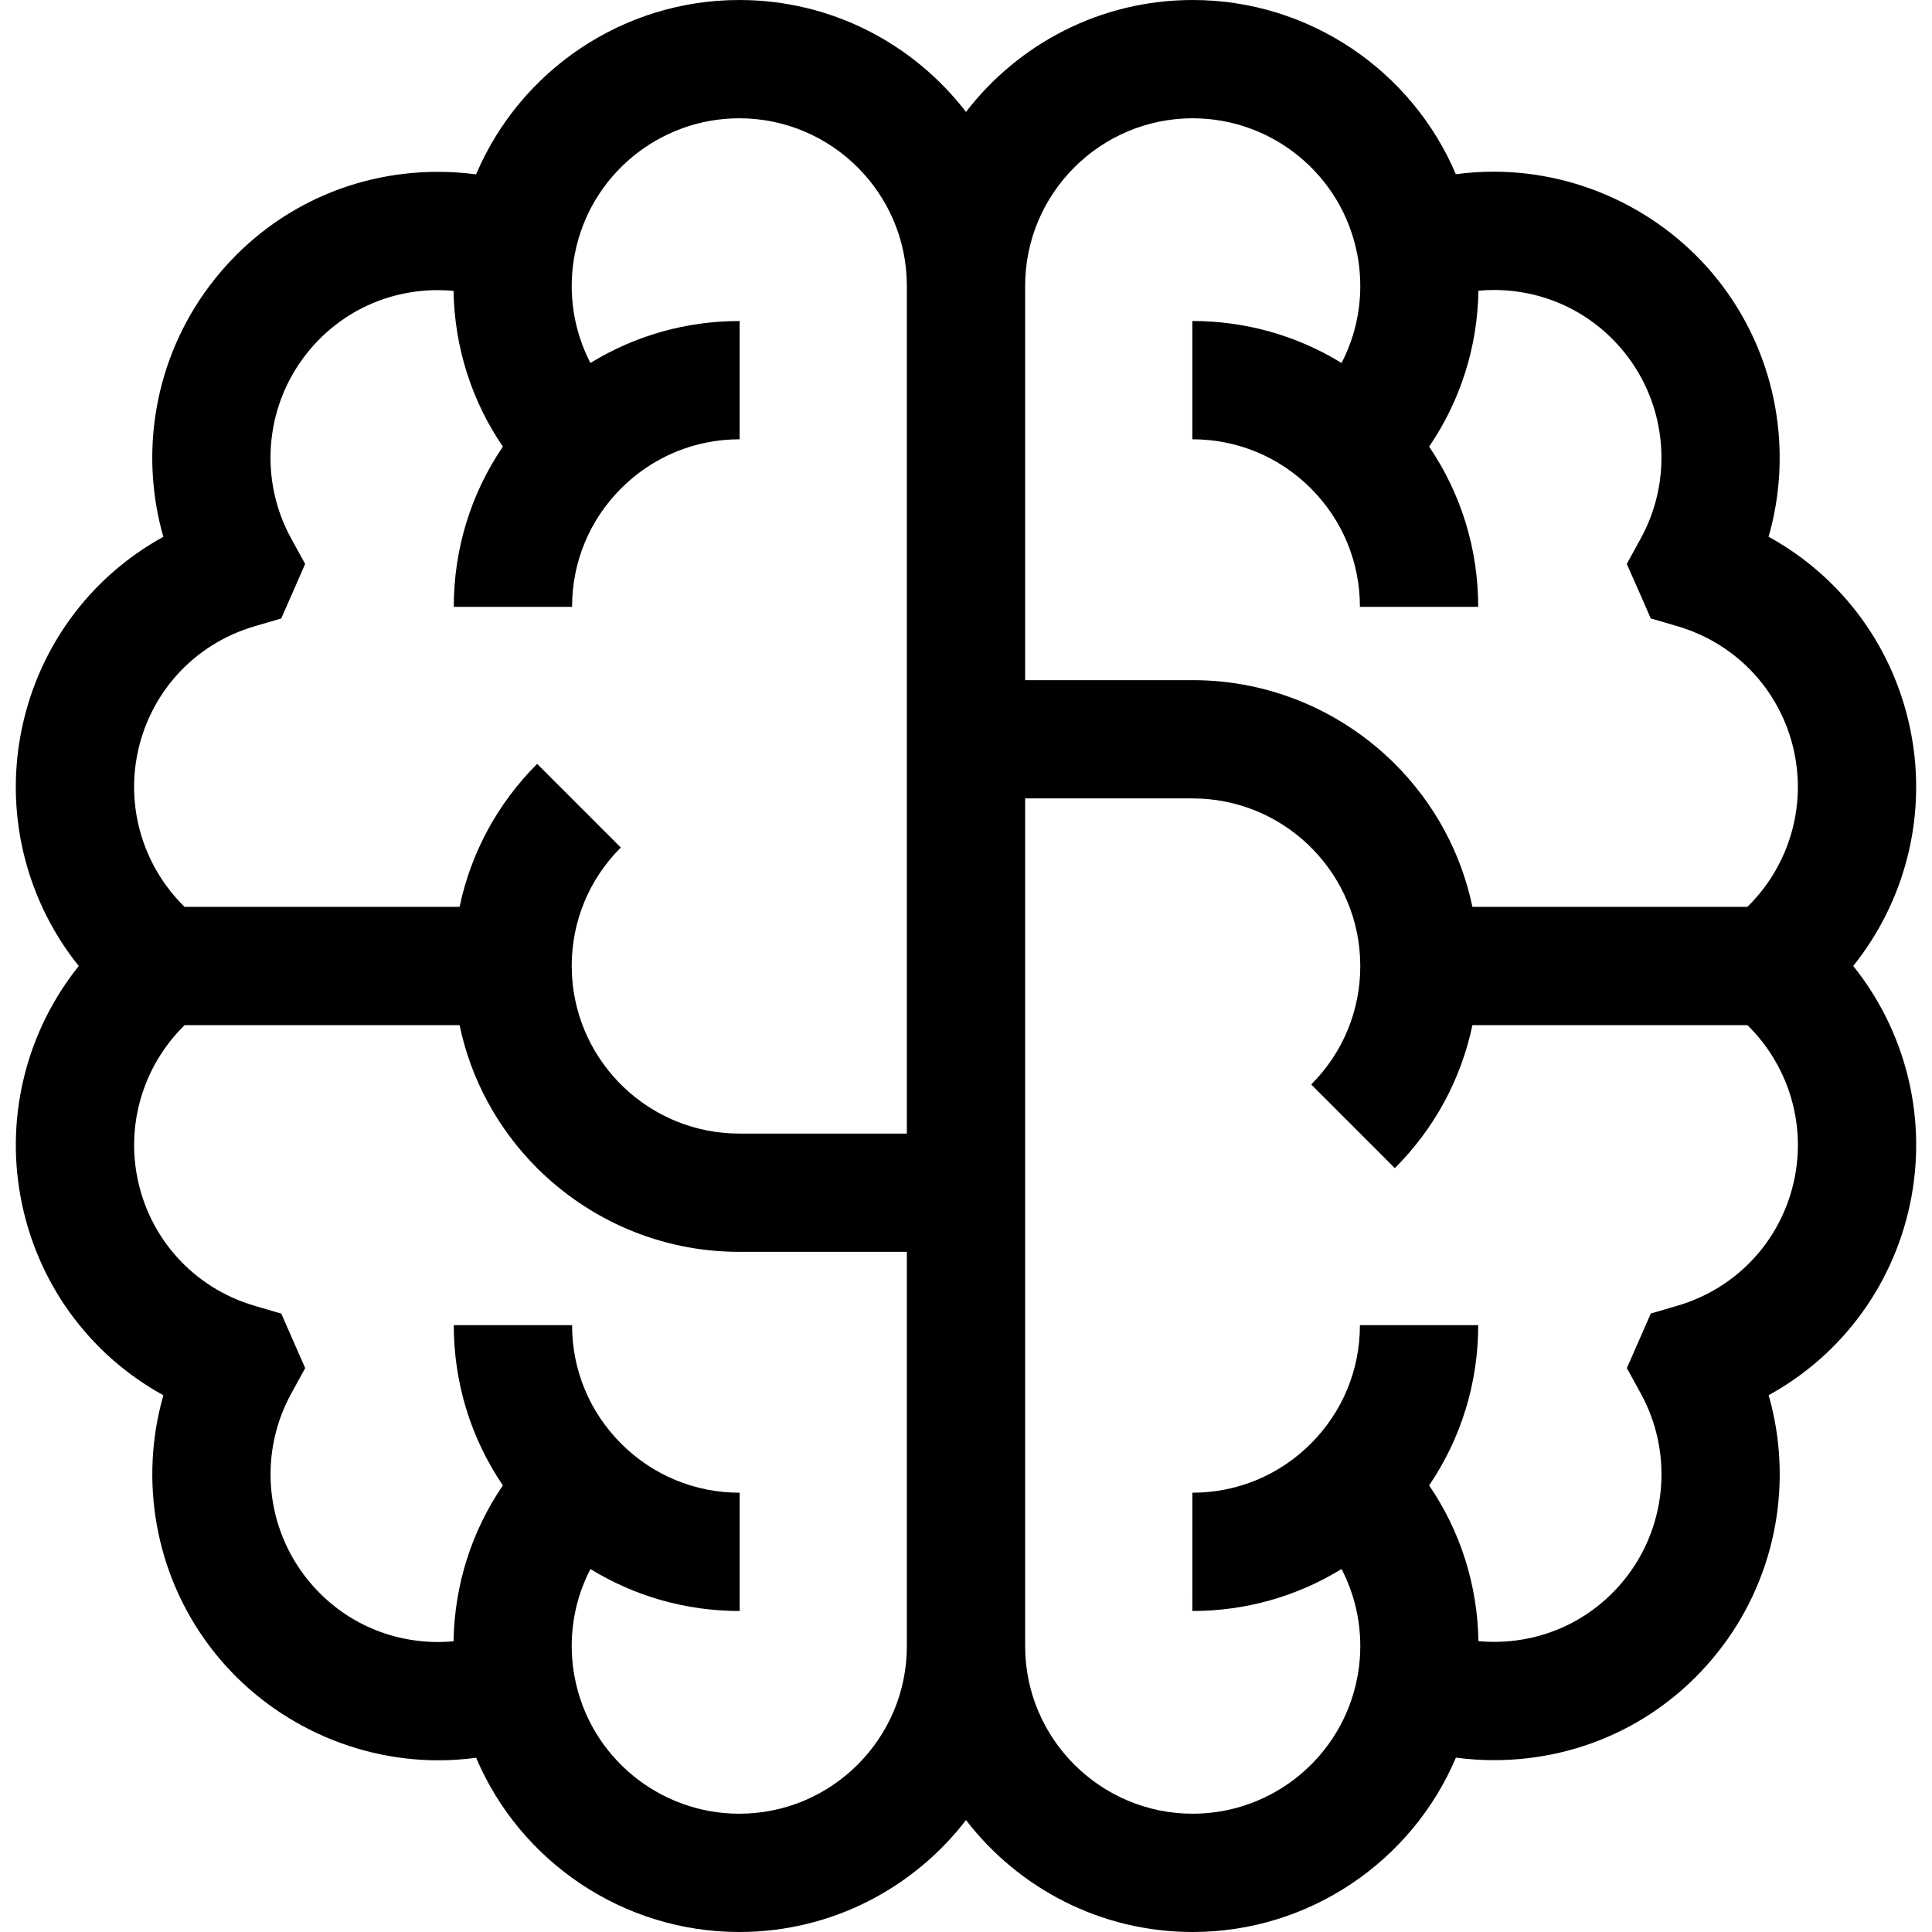
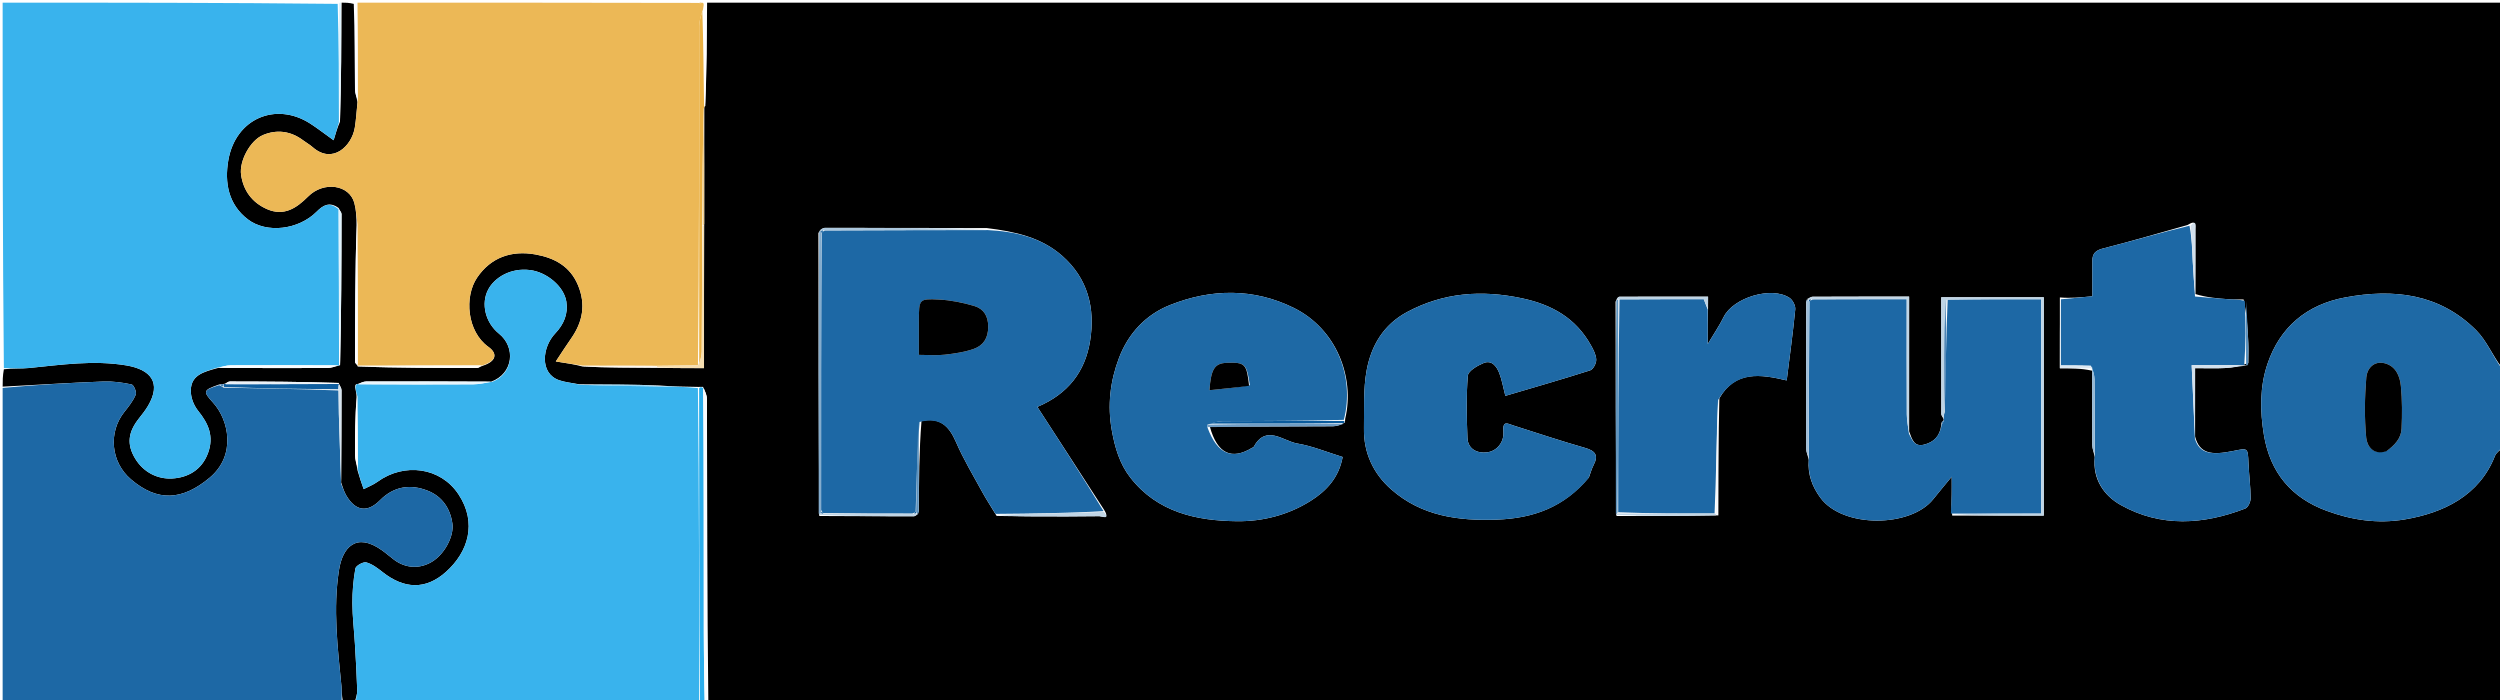
- <svg xmlns="http://www.w3.org/2000/svg" version="1.1" id="Layer_1" x="0px" y="0px" viewBox="0 0 490 490" style="enable-background:new 0 0 490 490;" xml:space="preserve">
-   <g id="XMLID_511_">
-     <g>
-       <path d="M470.025,244.991c12.987-16.198,18.582-37.435,14.796-58.317c-3.962-21.851-17.372-40.168-36.264-50.546    c6.181-21.546,2.122-45.188-11.654-63.562c-13.628-18.171-35.332-29.02-58.059-29.02c-3.224,0-6.431,0.215-9.607,0.642    C358.08,17.889,332.001,0,302.501,0c-23.396,0-44.237,11.137-57.502,28.389C231.734,11.137,210.893,0,187.497,0    c-29.513,0-55.602,17.905-66.751,44.224c-3.184-0.426-6.401-0.64-9.641-0.64c-23.068,0-44.221,10.571-58.034,29.006    c-13.766,18.374-17.82,42.014-11.641,63.557c-18.893,10.377-32.301,28.698-36.263,50.562c-3.777,20.877,1.822,42.106,14.806,58.3    C6.986,261.207,1.39,282.443,5.177,303.327c3.962,21.851,17.372,40.167,36.263,50.544c-6.181,21.547-2.122,45.189,11.654,63.563    c13.629,18.171,35.333,29.02,58.059,29.02c3.223,0,6.43-0.215,9.606-0.642c11.158,26.3,37.236,44.188,66.738,44.188    c23.395,0,44.236-11.137,57.502-28.389C258.264,478.863,279.105,490,302.501,490c29.514,0,55.603-17.905,66.751-44.224    c3.184,0.426,6.401,0.64,9.641,0.64c23.068,0,44.223-10.572,58.035-29.006c13.765-18.374,17.819-42.014,11.64-63.556    c18.894-10.378,32.301-28.699,36.265-50.563C488.608,282.414,483.009,261.185,470.025,244.991z M229.999,417.5    c0,23.435-19.067,42.5-42.502,42.5c-20.303,0-37.839-14.45-41.697-34.359l-0.204-1.052c-0.39-2.328-0.597-4.707-0.597-7.089    c0-6.921,1.652-13.585,4.753-19.555c11.278,6.928,24.273,10.643,37.843,10.642l-0.002-30c-11.353,0.001-22.026-4.42-30.054-12.448    c-8.026-8.026-12.447-18.697-12.448-30.049l-30,0.004c0.001,14.705,4.361,28.736,12.45,40.635    c-7.921,11.596-12.275,25.229-12.512,39.542c-1.286,0.119-2.578,0.183-3.875,0.183c-13.533,0-25.947-6.203-34.058-17.018    c-9.982-13.313-11.259-31.352-3.253-45.955l3.562-6.497l-6.065-13.821l-6.733-1.972c-15.561-4.557-27.021-17.284-29.91-33.216    c-2.529-13.949,2.101-28.156,12.13-37.975h69.731c2.855,13.641,9.588,26.178,19.671,36.263    c13.153,13.105,31.28,21.237,51.27,21.237h42.5V417.5z M229.999,287.5h-42.5c-22.631,0-41.183-17.782-42.429-40.108    c-0.004-0.074-0.012-0.147-0.016-0.222c-0.036-0.719-0.055-1.442-0.055-2.169c0-11.353,4.422-22.025,12.449-30.051l-21.212-21.215    C126.15,203.82,119.416,216.358,116.559,230h-69.75c-10.017-9.816-14.643-24.012-12.123-37.946    c2.889-15.94,14.35-28.672,29.91-33.227l6.735-1.971l6.063-13.821l-3.562-6.496c-8.005-14.603-6.731-32.644,3.246-45.96    c8.093-10.801,20.495-16.995,34.025-16.995c1.316,0,2.625,0.065,3.925,0.185c0.244,14.299,4.597,27.917,12.511,39.503    c-8.089,11.899-12.449,25.929-12.45,40.635l30,0.004c0.001-11.352,4.422-22.022,12.448-30.049    c8.028-8.027,18.7-12.448,30.051-12.448c0.003,0,0.005-30,0.005-30c-13.573,0-26.565,3.715-37.843,10.642    c-3.1-5.971-4.751-12.635-4.751-19.556c0-2.373,0.206-4.744,0.593-7.063l0.209-1.077C149.658,44.45,167.195,30,187.497,30    c23.435,0,42.502,19.065,42.502,42.5V287.5z M259.999,72.502c0-23.437,19.066-42.502,42.502-42.502    c20.303,0,37.839,14.45,41.698,34.36l0.201,1.039c0.391,2.332,0.599,4.715,0.599,7.101c0,6.921-1.651,13.585-4.753,19.555    c-11.278-6.927-24.273-10.643-37.843-10.642l0.002,30c11.353-0.001,22.025,4.42,30.054,12.449    c8.026,8.024,12.446,18.696,12.448,30.048l30-0.004c-0.002-14.706-4.362-28.737-12.45-40.635    c7.921-11.596,12.275-25.229,12.512-39.541c1.286-0.119,2.578-0.183,3.876-0.183c13.533,0,25.946,6.203,34.058,17.018    c9.981,13.313,11.259,31.352,3.253,45.955l-3.57,6.513l3.015,6.787l3.06,7.019l6.733,1.972    c15.561,4.557,27.021,17.284,29.909,33.217c2.53,13.948-2.1,28.156-12.131,37.974h-69.731    c-2.855-13.641-9.588-26.178-19.672-36.264c-13.154-13.104-31.28-21.236-51.27-21.236h-42.5V72.502z M455.311,297.945    c-2.89,15.941-14.35,28.673-29.909,33.228l-6.719,1.967l-6.072,13.841l3.553,6.48c8.006,14.603,6.731,32.644-3.245,45.96    c-8.094,10.802-20.495,16.996-34.026,16.995c-1.316,0-2.624-0.065-3.924-0.185c-0.244-14.298-4.598-27.917-12.511-39.502    c8.089-11.899,12.448-25.929,12.451-40.635l-30-0.004c-0.002,11.352-4.422,22.023-12.449,30.049    c-8.026,8.027-18.698,12.448-30.05,12.448c-0.003,0-0.005,30-0.005,30c13.573,0,26.566-3.715,37.843-10.642    c3.101,5.97,4.753,12.634,4.753,19.555c0,2.385-0.208,4.768-0.599,7.101l-0.202,1.041C340.34,445.55,322.803,460,302.501,460    c-23.436,0-42.502-19.065-42.502-42.5v-215h42.5c22.631,0,41.183,17.782,42.429,40.108c0.004,0.074,0.012,0.147,0.016,0.222    c0.036,0.719,0.055,1.442,0.055,2.169c0,11.353-4.421,22.025-12.449,30.051l21.211,21.215    c10.086-10.085,16.822-22.623,19.678-36.265h69.75C453.205,269.816,457.832,284.012,455.311,297.945z" />
-     </g>
-   </g>
-   <g>
- </g>
-   <g>
- </g>
-   <g>
- </g>
-   <g>
- </g>
-   <g>
- </g>
-   <g>
- </g>
-   <g>
- </g>
-   <g>
- </g>
-   <g>
- </g>
-   <g>
- </g>
-   <g>
- </g>
-   <g>
- </g>
-   <g>
- </g>
-   <g>
- </g>
-   <g>
- </g>
+ <svg xmlns="http://www.w3.org/2000/svg" version="1.1" id="Layer_1" x="0px" y="0px" width="100%" viewBox="0 0 944 264" enable-background="new 0 0 944 264" xml:space="preserve">
+   <path fill="#000000" opacity="1" stroke="none" d=" M134,265   C132.611,265 131.222,265 129.431,264.554   C129.004,262.445 129.1,260.77 128.937,259.12   C127.494,244.5 125.702,229.88 128.018,215.196   C129.343,206.799 134.401,200.83 144.17,207.75   C145.765,208.88 147.231,210.19 148.799,211.361   C153.188,214.639 158.457,214.909 163.087,212.131   C167.955,209.21 171.501,202.367 170.824,197.671   C169.979,191.809 166.842,187.423 161.561,185.315   C155.053,182.718 148.785,183.546 143.501,188.877   C138.722,193.699 134.247,193.014 130.766,187.114   C129.94,185.714 129.436,184.125 128.813,182.185   C128.896,170.293 128.971,158.838 128.963,147.384   C128.962,146.546 128.355,145.708 128.025,144.93   C128.021,144.988 128.139,144.996 127.923,144.606   C114.071,144.146 100.435,144.061 86.799,144.049   C86.129,144.049 85.457,144.69 84.699,144.957   C84.611,144.882 84.441,145.038 84.074,145.017   C83.467,145.045 83.227,145.093 82.633,145.227   C76.634,147.309 76.585,147.803 80.456,152.044   C86.37,158.522 89.323,171.884 79.153,180.385   C68.862,188.989 59.501,189.595 49.431,180.975   C41.836,174.473 40.802,163.216 46.999,155.489   C48.616,153.472 50.28,151.365 51.258,149.023   C51.661,148.06 50.527,145.351 49.718,145.177   C46.227,144.429 42.583,143.924 39.023,144.061   C26.342,144.546 13.673,145.329 1,146   C1,143.958 1,141.917 1.463,139.439   C4.919,139.005 7.937,139.26 10.901,138.965   C23.134,137.748 35.315,135.909 47.661,137.972   C56.958,139.526 61.009,144.513 55.943,153.166   C54.963,154.84 53.745,156.388 52.533,157.912   C48.357,163.159 47.767,167.742 51.043,173.164   C54.182,178.36 59.532,180.997 65.045,180.68   C70.875,180.344 76.176,177.519 78.548,171.08   C80.874,164.767 78.697,159.93 74.817,155.125   C73.391,153.358 72.328,150.882 72.111,148.632   C71.429,141.579 77,140.379 82.492,138.907   C96.513,138.987 110.073,139.023 123.632,138.956   C125.122,138.948 126.609,138.344 128.058,138.019   C128.018,138.021 128.023,138.101 128.414,137.891   C128.871,118.743 128.947,99.804 128.961,80.864   C128.961,80.199 128.351,79.534 127.867,78.545   C124.407,75.998 121.949,77.541 119.568,79.928   C112.708,86.806 100.69,88.23 93.624,82.856   C86.157,77.177 84.804,68.897 86.192,60.658   C88.879,44.705 104.156,38.344 117.086,46.632   C119.794,48.368 122.337,50.361 125.972,52.963   C126.788,50.21 127.381,48.206 128.372,45.986   C128.846,30.846 128.923,15.923 129,1   C130.389,1 131.778,1 133.583,1.469   C134,12.522 133.961,23.107 134.045,33.69   C134.057,35.188 134.67,36.681 134.981,38.594   C134.638,42.077 134.471,45.165 133.973,48.199   C132.845,55.079 125.619,62.193 118.063,55.572   C116.978,54.621 115.686,53.911 114.528,53.037   C109.845,49.504 104.622,48.78 99.339,50.979   C94.485,52.999 90.29,60.807 91.028,65.994   C91.884,72.014 95.238,76.507 100.807,78.958   C107.214,81.777 111.954,78.602 116.354,74.198   C122.222,68.324 131.93,69.712 133.802,76.652   C134.514,79.292 134.622,82.095 134.617,85.047   C134.155,102.374 134.075,119.479 134.051,136.583   C134.05,137.089 134.644,137.595 134.963,138.066   C134.965,138.031 134.896,138.036 135.107,138.425   C150.227,138.875 165.134,138.947 180.041,138.956   C180.717,138.956 181.394,138.384 182.44,138.062   C187.265,136.473 188.086,133.602 184.433,130.991   C176.305,125.181 175.272,112.056 180.145,104.847   C185.305,97.211 193.115,94.465 202.12,96.069   C209.226,97.335 215.24,100.436 218.256,107.706   C221.279,114.992 220.041,121.574 215.635,127.838   C213.915,130.283 212.311,132.81 209.865,136.486   C214.001,137.127 216.944,137.583 220.1,138.428   C229.53,138.822 238.748,138.827 248.428,138.92   C254.48,139.009 260.068,139.009 265.833,139.009   C265.833,120.727 265.833,102.87 265.914,84.549   C265.958,69.624 265.921,55.162 265.959,40.595   C266.033,40.49 265.955,40.245 266.342,40.011   C266.82,26.852 266.91,13.926 267,1   C492.881,1 718.762,1 945,1   C945,46.689 945,92.38 944.649,138.707   C941.239,134.402 938.983,128.656 934.978,124.664   C921.116,110.849 903.801,108.9 885.492,112.321   C871.009,115.027 860.879,123.536 856.188,137.44   C853.288,146.037 853.332,155.075 854.849,164.241   C857.223,178.583 865.326,187.995 878.445,192.848   C887.866,196.333 897.674,197.885 908.052,196.132   C922.701,193.658 936.254,187.133 942.105,172.143   C942.587,170.907 944.013,170.039 945,169   C945,200.982 945,232.964 945,265   C719.31,265 493.62,265 267.465,264.531   C267,226.285 267.015,188.507 266.947,150.729   C266.945,149.207 266.168,147.686 265.463,146.083   C264.779,146.057 264.384,146.113 263.529,146.097   C258.403,145.993 253.737,145.961 248.856,145.547   C238.795,145.169 228.95,145.172 218.688,145.097   C215.896,144.558 213.427,144.367 211.162,143.586   C203.619,140.985 204.76,131.028 209.634,125.92   C212.913,122.483 214.571,118.499 213.861,113.925   C212.963,108.127 206.469,102.782 200.205,101.983   C192.696,101.026 186.71,104.889 184.359,109.303   C181.473,114.721 183.346,121.906 188.415,125.99   C194.885,131.204 193.769,141.075 185.457,144.112   C169.458,144.035 153.919,143.994 138.381,144.037   C137.224,144.041 136.069,144.647 134.971,145.023   C135.028,145.075 135.132,144.963 134.891,145   C134.293,145.171 134.135,145.427 134.082,146.156   C134.328,147.612 134.667,148.72 134.617,150.049   C134.152,157.416 134.003,164.562 134.051,171.707   C134.063,173.546 134.69,175.381 134.997,177.614   C135.745,180.238 136.532,182.465 137.319,184.692   C139.064,183.782 140.956,183.074 142.529,181.928   C152.585,174.603 166.358,176.37 173.161,186.704   C180.237,197.454 176.797,208.462 168.345,215.991   C160.705,222.797 152.614,222.427 144.5,216.044   C142.61,214.556 140.552,212.971 138.317,212.363   C137.171,212.051 134.391,213.6 134.2,214.646   C133.411,218.977 133.041,223.437 133.059,227.848   C133.08,232.931 133.709,238.009 134.009,243.093   C134.356,248.986 134.706,254.882 134.889,260.782   C134.933,262.177 134.314,263.593 134,265  M346.972,193.064   C347.004,181.725 347.037,170.387 347.96,158.994   C354.824,157.449 358.341,160.818 360.953,166.858   C363.788,173.414 367.508,179.592 370.943,185.88   C372.468,188.67 374.242,191.324 376.325,194.815   C380.969,194.876 385.612,194.974 390.256,194.99   C398.559,195.019 406.862,195.043 415.162,194.917   C415.883,194.906 419.432,196.439 416.795,192.329   C408.471,179.495 400.148,166.66 391.704,153.64   C403.291,148.752 409.721,140.387 411.609,128.812   C413.638,116.372 410.764,105.097 401.057,96.579   C393.166,89.655 383.302,87.405 372.6,86.122   C352.21,86.083 331.82,86.032 311.43,86.047   C310.665,86.048 309.901,86.683 309.025,87.952   C309.063,123.295 309.101,158.639 309.354,194.839   C321.248,194.891 333.141,194.958 345.035,194.951   C345.639,194.951 346.243,194.324 346.972,193.064  M789.997,139.981   C789.997,149.345 789.961,158.709 790.036,168.072   C790.047,169.389 790.599,170.701 790.976,172.677   C790.111,180.958 794.477,187.174 800.836,190.723   C816.003,199.188 832.01,198.121 847.82,192.018   C848.873,191.611 849.854,189.471 849.845,188.144   C849.817,183.712 849.222,179.286 849.032,174.85   C848.777,168.881 848.811,169.173 843.045,170.336   C835.172,171.925 830.548,171.405 828.865,164.798   C828.865,156.247 828.865,147.696 828.865,139.02   C833.163,139.02 836.648,139.158 840.115,138.978   C843.038,138.826 845.942,138.304 848.976,137.03   C848.98,134.558 849.075,132.082 848.972,129.614   C848.743,124.138 848.415,118.666 847.18,113.078   C845.372,113.062 843.556,113.139 841.755,113.013   C837.447,112.712 833.146,112.317 828.986,111.034   C828.989,102.897 829.003,94.761 828.987,86.624   C828.984,85.129 829.477,82.752 826.008,84.967   C815.419,87.946 804.875,91.1 794.212,93.788   C791.324,94.515 790.083,95.697 790.069,98.449   C790.046,102.867 790.063,107.284 790.063,111.873   C785.673,112.299 781.939,112.662 777.804,112.317   C777.804,121.163 777.804,130.009 777.804,139.05   C781.713,139.05 785.831,139.05 789.997,139.981  M648.854,194.613   C648.857,180.071 648.858,165.53 649.233,150.399   C655.231,139.87 664.761,141.302 674.664,143.648   C675.833,134.289 677.044,125.561 677.894,116.797   C678.029,115.407 676.931,113.277 675.74,112.482   C668.949,107.951 654.413,112.398 650.841,119.721   C649.291,122.899 647.259,125.843 644.837,129.917   C644.837,124.819 644.837,120.869 644.968,116.027   C644.968,114.768 644.968,113.509 644.968,112.01   C633.572,112.01 622.522,111.999 611.472,112.052   C611.03,112.055 610.591,112.675 610.028,113.937   C610.068,140.619 610.108,167.302 610.372,194.838   C622.919,194.841 635.466,194.844 648.854,194.613  M507.896,159.503   C507.866,159.318 507.837,159.133 507.95,158.113   C511.656,142.485 504.642,124.19 488.477,116.23   C473.298,108.755 457.372,108.98 441.782,115.185   C432.588,118.844 426.053,125.941 422.552,135.107   C419.205,143.868 418.109,153.065 419.825,162.562   C420.99,169.01 422.777,175.14 426.771,180.279   C437.003,193.445 451.814,196.664 467.158,196.815   C476.732,196.91 486.323,194.501 494.775,189.21   C501,185.313 505.583,180.263 506.989,172.562   C501.083,170.744 495.602,168.437 489.895,167.476   C484.428,166.557 478.064,160.08 473.304,168.883   C473.245,168.991 472.986,168.973 472.848,169.058   C465.132,173.831 459.643,171.37 456.835,161.08   C472.332,161.054 487.83,161.054 503.328,160.961   C504.831,160.952 506.33,160.376 507.896,159.503  M682.022,113.936   C682.011,132.468 681.984,151.001 682.029,169.533   C682.032,170.697 682.596,171.858 682.986,173.728   C682.52,179.036 684.278,183.7 687.332,187.891   C695.826,199.546 721.465,199.189 729.968,188.525   C731.955,186.032 734.012,183.594 736.963,180.005   C736.963,183.2 737,185.094 736.953,186.987   C736.895,189.301 736.767,191.614 737.166,194.702   C748.732,194.702 760.298,194.702 771.737,194.702   C771.737,167.008 771.737,139.613 771.737,112.237   C758.74,112.237 746.003,112.237 733.005,112.237   C733.005,127.091 732.997,141.713 733.039,156.335   C733.041,156.871 733.546,157.405 733.935,158.409   C733.935,158.409 733.982,158.891 733.521,159.076   C733.197,159.271 733.067,159.556 732.993,160.68   C732.49,164.66 730.235,167.037 726.36,167.935   C722.86,168.746 722.015,166.028 720.886,162.871   C720.886,145.958 720.886,129.044 720.886,112.009   C708.42,112.009 696.44,111.991 684.46,112.052   C683.685,112.056 682.913,112.675 682.022,113.936  M599.998,180.211   C600.566,178.681 600.985,177.073 601.732,175.635   C603.659,171.927 602.428,170.248 598.542,169.132   C589.475,166.528 580.512,163.557 571.523,160.684   C569.176,159.934 567.327,158.581 567.677,163.138   C567.956,166.766 565.41,170.331 561.471,170.815   C557.946,171.248 554.281,169.705 554.109,165.343   C553.803,157.515 553.623,149.638 554.256,141.851   C554.4,140.077 557.856,138.062 560.179,137.102   C563.268,135.825 565.116,138.318 566.108,140.844   C567.109,143.389 567.556,146.152 568.414,149.474   C578.92,146.366 589.743,143.266 600.463,139.842   C601.592,139.481 602.783,137.191 602.747,135.828   C602.698,133.991 601.681,132.077 600.74,130.385   C595.018,120.102 586.004,115.021 574.613,112.615   C559.421,109.405 545.091,110.447 531.297,117.829   C522.408,122.587 517.758,130.518 516.046,139.823   C514.737,146.939 515.155,154.394 515.026,161.703   C514.864,170.962 518.533,178.836 525.336,184.811   C536.743,194.826 550.534,196.753 565.272,196.212   C579.039,195.707 590.654,191.496 599.998,180.211  z" />
+   <path fill="#ECB856" opacity="1" stroke="none" d=" M219.887,138.04   C216.944,137.583 214.001,137.127 209.865,136.486   C212.311,132.81 213.915,130.283 215.635,127.838   C220.041,121.574 221.279,114.992 218.256,107.706   C215.24,100.436 209.226,97.335 202.12,96.069   C193.115,94.465 185.305,97.211 180.145,104.847   C175.272,112.056 176.305,125.181 184.433,130.991   C188.086,133.602 187.265,136.473 181.97,138.009   C165.719,137.994 150.307,138.015 134.896,138.036   C134.896,138.036 134.965,138.031 135.073,137.602   C135.122,119.723 135.064,102.273 135.006,84.823   C134.622,82.095 134.514,79.292 133.802,76.652   C131.93,69.712 122.222,68.324 116.354,74.198   C111.954,78.602 107.214,81.777 100.807,78.958   C95.238,76.507 91.884,72.014 91.028,65.994   C90.29,60.807 94.485,52.999 99.339,50.979   C104.622,48.78 109.845,49.504 114.528,53.037   C115.686,53.911 116.978,54.621 118.063,55.572   C125.619,62.193 132.845,55.079 133.973,48.199   C134.471,45.165 134.638,42.077 135.061,38.119   C135.111,25.15 135.055,13.075 135,1   C177.688,1 220.375,1 263.641,1.099   C264.22,1.197 264.637,1.239 264.637,1.239   C264.637,1.239 265,1 265,1   C265,1 265.5,1 265.683,1.382   C265.746,2.527 265.626,3.291 265.21,4.266   C264.611,6.228 264.044,7.976 264.043,9.726   C263.999,52.46 264.015,95.195 263.552,137.961   C258.025,138.052 252.965,138.112 247.444,138.142   C237.951,138.089 228.919,138.064 219.887,138.04  z" />
+   <path fill="#39B3ED" opacity="1" stroke="none" d=" M127.975,46.203   C127.381,48.206 126.788,50.21 125.972,52.963   C122.337,50.361 119.794,48.368 117.086,46.632   C104.156,38.344 88.879,44.705 86.192,60.658   C84.804,68.897 86.157,77.177 93.624,82.856   C100.69,88.23 112.708,86.806 119.568,79.928   C121.949,77.541 124.407,75.998 127.807,79.019   C127.945,99.245 127.984,118.673 128.023,138.101   C128.023,138.101 128.018,138.021 127.586,137.967   C113.839,137.909 100.525,137.87 87.211,137.941   C85.482,137.95 83.756,138.522 82.029,138.834   C77,140.379 71.429,141.579 72.111,148.632   C72.328,150.882 73.391,153.358 74.817,155.125   C78.697,159.93 80.874,164.767 78.548,171.08   C76.176,177.519 70.875,180.344 65.045,180.68   C59.532,180.997 54.182,178.36 51.043,173.164   C47.767,167.742 48.357,163.159 52.533,157.912   C53.745,156.388 54.963,154.84 55.943,153.166   C61.009,144.513 56.958,139.526 47.661,137.972   C35.315,135.909 23.134,137.748 10.901,138.965   C7.937,139.26 4.919,139.005 1.463,139.001   C1,93.076 1,47.152 1,1   C43.021,1 85.042,1 127.508,1.468   C127.96,16.692 127.967,31.447 127.975,46.203  z" />
+   <path fill="#39B3ED" opacity="1" stroke="none" d=" M135.006,149.827   C134.667,148.72 134.328,147.612 134.247,145.994   C134.505,145.483 134.658,145.031 134.658,145.031   C134.658,145.031 135.132,144.963 135.132,144.963   C135.132,144.963 135.028,145.075 135.435,145.125   C150.111,145.173 164.378,145.218 178.645,145.125   C181.071,145.109 183.493,144.502 185.917,144.168   C193.769,141.075 194.885,131.204 188.415,125.99   C183.346,121.906 181.473,114.721 184.359,109.303   C186.71,104.889 192.696,101.026 200.205,101.983   C206.469,102.782 212.963,108.127 213.861,113.925   C214.571,118.499 212.913,122.483 209.634,125.92   C204.76,131.028 203.619,140.985 211.162,143.586   C213.427,144.367 215.896,144.558 219.044,145.281   C229.568,145.671 239.32,145.8 249.071,145.929   C253.737,145.961 258.403,145.993 263.531,146.555   C263.996,186.39 263.998,225.695 264,265   C220.979,265 177.958,265 134.469,265   C134.314,263.593 134.933,262.177 134.889,260.782   C134.706,254.882 134.356,248.986 134.009,243.093   C133.709,238.009 133.08,232.931 133.059,227.848   C133.041,223.437 133.411,218.977 134.2,214.646   C134.391,213.6 137.171,212.051 138.317,212.363   C140.552,212.971 142.61,214.556 144.5,216.044   C152.614,222.427 160.705,222.797 168.345,215.991   C176.797,208.462 180.237,197.454 173.161,186.704   C166.358,176.37 152.585,174.603 142.529,181.928   C140.956,183.074 139.064,183.782 137.319,184.692   C136.532,182.465 135.745,180.238 135.074,177.136   C135.128,167.45 135.067,158.638 135.006,149.827  z" />
+   <path fill="#1D68A5" opacity="1" stroke="none" d=" M1,146.469   C13.673,145.329 26.342,144.546 39.023,144.061   C42.583,143.924 46.227,144.429 49.718,145.177   C50.527,145.351 51.661,148.06 51.258,149.023   C50.28,151.365 48.616,153.472 46.999,155.489   C40.802,163.216 41.836,174.473 49.431,180.975   C59.501,189.595 68.862,188.989 79.153,180.385   C89.323,171.884 86.37,158.522 80.456,152.044   C76.585,147.803 76.634,147.309 82.771,145.435   C83.526,145.763 83.788,145.969 84.407,146.371   C99.094,146.706 113.424,146.844 127.828,147.446   C127.915,150.729 127.869,153.549 127.95,156.365   C128.203,165.119 128.503,173.871 128.785,182.623   C129.436,184.125 129.94,185.714 130.766,187.114   C134.247,193.014 138.722,193.699 143.501,188.877   C148.785,183.546 155.053,182.718 161.561,185.315   C166.842,187.423 169.979,191.809 170.824,197.671   C171.501,202.367 167.955,209.21 163.087,212.131   C158.457,214.909 153.188,214.639 148.799,211.361   C147.231,210.19 145.765,208.88 144.17,207.75   C134.401,200.83 129.343,206.799 128.018,215.196   C125.702,229.88 127.494,244.5 128.937,259.12   C129.1,260.77 129.004,262.445 129.014,264.554   C86.409,265 43.818,265 1,265   C1,225.646 1,186.292 1,146.469  z" />
+   <path fill="#1E69A5" opacity="1" stroke="none" d=" M945,168.531   C944.013,170.039 942.587,170.907 942.105,172.143   C936.254,187.133 922.701,193.658 908.052,196.132   C897.674,197.885 887.866,196.333 878.445,192.848   C865.326,187.995 857.223,178.583 854.849,164.241   C853.332,155.075 853.288,146.037 856.188,137.44   C860.879,123.536 871.009,115.027 885.492,112.321   C903.801,108.9 921.116,110.849 934.978,124.664   C938.983,128.656 941.239,134.402 944.649,139.172   C945,148.688 945,158.375 945,168.531  M901.375,170.116   C904.279,168.084 906.667,165.486 906.828,161.879   C907.067,156.514 907.087,151.092 906.567,145.756   C906.202,142.016 904.65,138.246 900.464,137.171   C896.331,136.109 893.786,139.269 893.524,142.43   C892.896,150.03 892.767,157.761 893.489,165.339   C893.767,168.249 896.064,172.095 901.375,170.116  z" />
+   <path fill="#2BAEEC" opacity="1" stroke="none" d=" M264.333,265   C263.998,225.695 263.996,186.39 263.991,146.627   C264.384,146.113 264.779,146.057 265.463,146.54   C265.749,177.731 265.728,208.383 265.756,239.034   C265.764,247.689 265.915,256.345 266,265   C265.556,265 265.111,265 264.333,265  z" />
+   <path fill="#F8FCFE" opacity="1" stroke="none" d=" M266.25,265   C265.915,256.345 265.764,247.689 265.756,239.034   C265.728,208.383 265.749,177.731 265.752,146.622   C266.168,147.686 266.945,149.207 266.947,150.729   C267.015,188.507 267,226.285 267,264.531   C267,265 266.5,265 266.25,265  z" />
+   <path fill="#DEF2FC" opacity="1" stroke="none" d=" M128.372,45.986   C127.967,31.447 127.96,16.692 127.976,1.468   C128,1 128.5,1 128.75,1   C128.923,15.923 128.846,30.846 128.372,45.986  z" />
+   <path fill="#FEFEFE" opacity="1" stroke="none" d=" M265.506,4.054   C265.626,3.291 265.746,2.527 265.933,1.382   C266,1 266.5,1 266.75,1   C266.91,13.926 266.82,26.852 266.243,39.533   C265.674,27.544 265.59,15.799 265.506,4.054  z" />
+   <path fill="#FEFEFE" opacity="1" stroke="none" d=" M134.75,1   C135.055,13.075 135.111,25.15 135.086,37.701   C134.67,36.681 134.057,35.188 134.045,33.69   C133.961,23.107 134,12.522 134,1.469   C134,1 134.5,1 134.75,1  z" />
+   <path fill="#EAB144" opacity="1" stroke="none" d=" M264.75,1   C265,1 264.637,1.239 264.637,1.239   C264.637,1.239 264.22,1.197 264.11,1.099   C264,1 264.5,1 264.75,1  z" />
+   <path fill="#1D68A5" opacity="1" stroke="none" d=" M373.012,86.885   C383.302,87.405 393.166,89.655 401.057,96.579   C410.764,105.097 413.638,116.372 411.609,128.812   C409.721,140.387 403.291,148.752 391.704,153.64   C400.148,166.66 408.471,179.495 416.698,193.006   C403.036,193.802 389.469,193.921 375.902,194.039   C374.242,191.324 372.468,188.67 370.943,185.88   C367.508,179.592 363.788,173.414 360.953,166.858   C358.341,160.818 354.824,157.449 347.233,159.322   C346.311,170.782 346.116,181.914 345.752,193.159   C345.369,193.439 345.185,193.636 344.565,193.928   C333.056,193.952 322.013,193.907 310.848,193.704   C310.548,193.345 310.343,193.177 310.055,192.573   C310.022,157.394 310.046,122.683 310.246,87.853   C310.646,87.552 310.831,87.337 311.444,87.031   C332.278,86.943 352.645,86.914 373.012,86.885  M346.973,121.597   C346.973,125.654 346.973,129.711 346.973,134   C350.818,134 353.824,134.271 356.759,133.931   C360.435,133.505 364.193,132.976 367.655,131.754   C371.265,130.479 373.138,127.71 373.148,123.417   C373.158,119.256 371.369,116.576 367.84,115.527   C363.522,114.245 358.979,113.336 354.49,113.106   C346.999,112.722 346.985,113.003 346.973,121.597  z" />
+   <path fill="#1D68A5" opacity="1" stroke="none" d=" M733.982,158.891   C733.982,158.891 733.935,158.409 733.919,157.842   C733.976,156.835 734.051,156.395 734.336,155.605   C734.691,141.209 734.835,127.163 735.445,113.055   C747.479,112.993 759.047,112.993 770.717,112.993   C770.717,140.252 770.717,166.908 770.717,193.928   C759.171,193.928 747.92,193.928 736.669,193.928   C736.767,191.614 736.895,189.301 736.953,186.987   C737,185.094 736.963,183.2 736.963,180.005   C734.012,183.594 731.955,186.032 729.968,188.525   C721.465,199.189 695.826,199.546 687.332,187.891   C684.278,183.7 682.52,179.036 682.996,172.906   C683.036,152.714 683.067,133.343 683.268,113.853   C683.652,113.555 683.832,113.346 684.443,113.043   C696.475,112.98 708.04,112.98 719.968,112.98   C719.968,127.907 719.928,142.173 720.006,156.438   C720.019,158.885 720.535,161.329 720.818,163.774   C722.015,166.028 722.86,168.746 726.36,167.935   C730.235,167.037 732.49,164.66 733.234,160.158   C733.702,159.428 733.872,159.179 733.982,158.891  z" />
+   <path fill="#1E69A5" opacity="1" stroke="none" d=" M455.962,161.483   C459.643,171.37 465.132,173.831 472.848,169.058   C472.986,168.973 473.245,168.991 473.304,168.883   C478.064,160.08 484.428,166.557 489.895,167.476   C495.602,168.437 501.083,170.744 506.989,172.562   C505.583,180.263 501,185.313 494.775,189.21   C486.323,194.501 476.732,196.91 467.158,196.815   C451.814,196.664 437.003,193.445 426.771,180.279   C422.777,175.14 420.99,169.01 419.825,162.562   C418.109,153.065 419.205,143.868 422.552,135.107   C426.053,125.941 432.588,118.844 441.782,115.185   C457.372,108.98 473.298,108.755 488.477,116.23   C504.642,124.19 511.656,142.485 507.423,158.538   C491.846,158.976 476.797,158.954 461.749,159.042   C459.828,159.053 457.91,159.631 455.968,160.33   C455.95,160.97 455.956,161.227 455.962,161.483  M471.945,145.459   C470.752,137.349 470.133,136.752 463.182,137.008   C458.681,137.173 457.258,139.322 456.692,147.327   C461.644,146.844 466.499,146.37 471.945,145.459  z" />
+   <path fill="#1E69A5" opacity="1" stroke="none" d=" M599.837,180.549   C590.654,191.496 579.039,195.707 565.272,196.212   C550.534,196.753 536.743,194.826 525.336,184.811   C518.533,178.836 514.864,170.962 515.026,161.703   C515.155,154.394 514.737,146.939 516.046,139.823   C517.758,130.518 522.408,122.587 531.297,117.829   C545.091,110.447 559.421,109.405 574.613,112.615   C586.004,115.021 595.018,120.102 600.74,130.385   C601.681,132.077 602.698,133.991 602.747,135.828   C602.783,137.191 601.592,139.481 600.463,139.842   C589.743,143.266 578.92,146.366 568.414,149.474   C567.556,146.152 567.109,143.389 566.108,140.844   C565.116,138.318 563.268,135.825 560.179,137.102   C557.856,138.062 554.4,140.077 554.256,141.851   C553.623,149.638 553.803,157.515 554.109,165.343   C554.281,169.705 557.946,171.248 561.471,170.815   C565.41,170.331 567.956,166.766 567.677,163.138   C567.327,158.581 569.176,159.934 571.523,160.684   C580.512,163.557 589.475,166.528 598.542,169.132   C602.428,170.248 603.659,171.927 601.732,175.635   C600.985,177.073 600.566,178.681 599.837,180.549  z" />
+   <path fill="#1D68A5" opacity="1" stroke="none" d=" M828.842,111.96   C833.146,112.317 837.447,112.712 841.755,113.013   C843.556,113.139 845.372,113.062 847.64,113.591   C848.032,121.994 847.965,129.882 847.44,137.829   C840.775,137.888 834.569,137.888 827.571,137.888   C828.007,147.683 828.408,156.685 828.808,165.688   C830.548,171.405 835.172,171.925 843.045,170.336   C848.811,169.173 848.777,168.881 849.032,174.85   C849.222,179.286 849.817,183.712 849.845,188.144   C849.854,189.471 848.873,191.611 847.82,192.018   C832.01,198.121 816.003,199.188 800.836,190.723   C794.477,187.174 790.111,180.958 790.99,171.879   C790.98,161.793 791.006,152.506 790.887,143.22   C790.866,141.517 790.258,139.821 789.469,138.047   C785.468,137.972 781.918,137.972 778.204,137.972   C778.204,129.127 778.204,121.076 778.204,113.025   C781.939,112.662 785.673,112.299 790.063,111.873   C790.063,107.284 790.046,102.867 790.069,98.449   C790.083,95.697 791.324,94.515 794.212,93.788   C804.875,91.1 815.419,87.946 826.756,85.224   C827.659,89.941 827.759,94.404 827.983,98.861   C828.204,103.23 828.551,107.594 828.842,111.96  z" />
+   <path fill="#1D68A5" opacity="1" stroke="none" d=" M644.837,116.918   C644.837,120.869 644.837,124.819 644.837,129.917   C647.259,125.843 649.291,122.899 650.841,119.721   C654.413,112.398 668.949,107.951 675.74,112.482   C676.931,113.277 678.029,115.407 677.894,116.797   C677.044,125.561 675.833,134.289 674.664,143.648   C664.761,141.302 655.231,139.87 648.777,151.021   C648.173,165.7 648.026,179.759 647.422,193.886   C635.001,193.93 623.037,193.906 611.037,193.421   C611.022,166.341 611.044,139.721 611.527,113.04   C622.524,112.98 633.06,112.98 643.343,112.98   C643.937,114.546 644.387,115.732 644.837,116.918  z" />
+   <path fill="#BED4E5" opacity="1" stroke="none" d=" M736.917,194.315   C747.92,193.928 759.171,193.928 770.717,193.928   C770.717,166.908 770.717,140.252 770.717,112.993   C759.047,112.993 747.479,112.993 735.058,113.24   C734.178,127.642 734.151,141.799 734.125,155.955   C734.051,156.395 733.976,156.835 733.859,157.608   C733.546,157.405 733.041,156.871 733.039,156.335   C732.997,141.713 733.005,127.091 733.005,112.237   C746.003,112.237 758.74,112.237 771.737,112.237   C771.737,139.613 771.737,167.008 771.737,194.702   C760.298,194.702 748.732,194.702 736.917,194.315  z" />
+   <path fill="#EAB144" opacity="1" stroke="none" d=" M265.21,4.266   C265.59,15.799 265.674,27.544 265.856,39.767   C265.955,40.245 266.033,40.49 265.728,40.976   C265.336,55.993 265.25,70.525 265.135,85.52   C265.074,101.585 265.074,117.185 264.969,132.785   C264.958,134.502 264.351,136.215 264.021,137.929   C264.015,95.195 263.999,52.46 264.043,9.726   C264.044,7.976 264.611,6.228 265.21,4.266  z" />
+   <path fill="#84ACCD" opacity="1" stroke="none" d=" M310.07,87.972   C310.046,122.683 310.022,157.394 310.031,192.786   C310.064,193.467 310.128,193.891 309.881,193.919   C309.635,193.947 309.139,193.983 309.139,193.983   C309.101,158.639 309.063,123.295 309.325,87.499   C309.625,87.046 310.112,87.075 310.063,87.298   C310.014,87.52 310.07,87.972 310.07,87.972  z" />
+   <path fill="#C2D6E6" opacity="1" stroke="none" d=" M720.852,163.323   C720.535,161.329 720.019,158.885 720.006,156.438   C719.928,142.173 719.968,127.907 719.968,112.98   C708.04,112.98 696.475,112.98 684.229,112.992   C683.549,113.004 683.114,113.068 682.871,113.051   C682.627,113.033 682.139,113.008 682.139,113.008   C682.913,112.675 683.685,112.056 684.46,112.052   C696.44,111.991 708.42,112.009 720.886,112.009   C720.886,129.044 720.886,145.958 720.852,163.323  z" />
+   <path fill="#0F5E9F" opacity="1" stroke="none" d=" M127.754,146.982   C113.424,146.844 99.094,146.706 84.539,146.099   C84.357,145.432 84.399,145.235 84.441,145.038   C84.441,145.038 84.611,144.882 85.177,145.031   C99.874,145.119 114.007,145.057 128.139,144.996   C128.139,144.996 128.021,144.988 127.909,145.27   C127.783,146.028 127.768,146.505 127.754,146.982  z" />
+   <path fill="#6296BF" opacity="1" stroke="none" d=" M611.066,113.101   C611.044,139.721 611.022,166.341 610.806,193.455   C610.613,193.949 610.148,193.985 610.148,193.985   C610.108,167.302 610.068,140.619 610.319,113.487   C610.609,113.038 611.066,113.101 611.066,113.101  z" />
+   <path fill="#F6DEB1" opacity="1" stroke="none" d=" M263.552,137.961   C264.351,136.215 264.958,134.502 264.969,132.785   C265.074,117.185 265.074,101.585 265.301,85.508   C265.498,85.031 265.833,85.013 265.833,85.013   C265.833,102.87 265.833,120.727 265.833,139.009   C260.068,139.009 254.48,139.009 248.414,138.755   C247.937,138.501 247.905,138.171 247.905,138.171   C252.965,138.112 258.025,138.052 263.552,137.961  z" />
+   <path fill="#ABC7DD" opacity="1" stroke="none" d=" M310.112,87.075   C310.112,87.075 309.625,87.046 309.381,87.034   C309.901,86.683 310.665,86.048 311.43,86.047   C331.82,86.032 352.21,86.083 372.806,86.504   C352.645,86.914 332.278,86.943 311.228,86.989   C310.546,87.006 310.112,87.075 310.112,87.075  z" />
+   <path fill="#9DBDD8" opacity="1" stroke="none" d=" M682.08,113.472   C682.139,113.008 682.627,113.033 682.826,113.276   C683.025,113.519 683.098,113.972 683.098,113.972   C683.067,133.343 683.036,152.714 682.952,172.553   C682.596,171.858 682.032,170.697 682.029,169.533   C681.984,151.001 682.011,132.468 682.08,113.472  z" />
+   <path fill="#DEF2FC" opacity="1" stroke="none" d=" M128.414,137.891   C127.984,118.673 127.945,99.245 127.965,79.343   C128.351,79.534 128.961,80.199 128.961,80.864   C128.947,99.804 128.871,118.743 128.414,137.891  z" />
+   <path fill="#FEFEFE" opacity="1" stroke="none" d=" M134.617,85.047   C135.064,102.273 135.122,119.723 135.07,137.637   C134.644,137.595 134.05,137.089 134.051,136.583   C134.075,119.479 134.155,102.374 134.617,85.047  z" />
+   <path fill="#0A5B9D" opacity="1" stroke="none" d=" M455.991,159.946   C457.91,159.631 459.828,159.053 461.749,159.042   C476.797,158.954 491.846,158.976 507.351,158.955   C507.837,159.133 507.866,159.318 507.406,159.777   C489.941,160.016 472.966,159.981 455.991,159.946  z" />
+   <path fill="#6F9DC5" opacity="1" stroke="none" d=" M455.968,160.33   C472.966,159.981 489.941,160.016 507.374,160.057   C506.33,160.376 504.831,160.952 503.328,160.961   C487.83,161.054 472.332,161.054 456.398,161.282   C455.956,161.227 455.95,160.97 455.968,160.33  z" />
+   <path fill="#E9F6FD" opacity="1" stroke="none" d=" M185.457,144.111   C183.493,144.502 181.071,145.109 178.645,145.125   C164.378,145.218 150.111,145.173 135.379,145.073   C136.069,144.647 137.224,144.041 138.381,144.037   C153.919,143.994 169.458,144.035 185.457,144.111  z" />
+   <path fill="#D2E0EC" opacity="1" stroke="none" d=" M828.836,165.243   C828.408,156.685 828.007,147.683 827.571,137.888   C834.569,137.888 840.775,137.888 847.676,137.886   C848.372,137.885 848.855,137.947 848.855,137.947   C845.942,138.304 843.038,138.826 840.115,138.978   C836.648,139.158 833.163,139.02 828.865,139.02   C828.865,147.696 828.865,156.247 828.836,165.243  z" />
+   <path fill="#FEFCF7" opacity="1" stroke="none" d=" M135.107,138.425   C150.307,138.015 165.719,137.994 181.6,138.026   C181.394,138.384 180.717,138.956 180.041,138.956   C165.134,138.947 150.227,138.875 135.107,138.425  z" />
+   <path fill="#F8FCFE" opacity="1" stroke="none" d=" M82.492,138.907   C83.756,138.522 85.482,137.95 87.211,137.941   C100.525,137.87 113.839,137.909 127.626,137.966   C126.609,138.344 125.122,138.948 123.632,138.956   C110.073,139.023 96.513,138.987 82.492,138.907  z" />
+   <path fill="#F3D295" opacity="1" stroke="none" d=" M265.914,84.549   C265.833,85.013 265.498,85.031 265.331,85.044   C265.25,70.525 265.336,55.993 265.653,41.08   C265.921,55.162 265.958,69.624 265.914,84.549  z" />
+   <path fill="#F5F8FA" opacity="1" stroke="none" d=" M647.878,193.818   C648.026,179.759 648.173,165.7 648.59,151.315   C648.858,165.53 648.857,180.071 648.412,194.471   C647.94,194.158 647.909,193.988 647.878,193.818  z" />
+   <path fill="#EBF1F7" opacity="1" stroke="none" d=" M127.923,144.606   C114.007,145.057 99.874,145.119 85.264,145.106   C85.457,144.69 86.129,144.049 86.799,144.049   C100.435,144.061 114.071,144.146 127.923,144.606  z" />
+   <path fill="#C1D5E5" opacity="1" stroke="none" d=" M376.114,194.427   C389.469,193.921 403.036,193.802 416.846,193.317   C419.432,196.439 415.883,194.906 415.162,194.917   C406.862,195.043 398.559,195.019 390.256,194.99   C385.612,194.974 380.969,194.876 376.114,194.427  z" />
+   <path fill="#DCE8F1" opacity="1" stroke="none" d=" M778.004,112.671   C778.204,121.076 778.204,129.127 778.204,137.972   C781.918,137.972 785.468,137.972 789.46,138.279   C789.901,138.586 789.949,139.05 789.949,139.05   C785.831,139.05 781.713,139.05 777.804,139.05   C777.804,130.009 777.804,121.163 778.004,112.671  z" />
+   <path fill="#BED4E5" opacity="1" stroke="none" d=" M611.527,113.04   C611.066,113.101 610.609,113.038 610.38,113.022   C610.591,112.675 611.03,112.055 611.472,112.052   C622.522,111.999 633.572,112.01 644.968,112.01   C644.968,113.509 644.968,114.768 644.903,116.473   C644.387,115.732 643.937,114.546 643.343,112.98   C633.06,112.98 622.524,112.98 611.527,113.04  z" />
+   <path fill="#C1D5E5" opacity="1" stroke="none" d=" M647.422,193.886   C647.909,193.988 647.94,194.158 647.992,194.588   C635.466,194.844 622.919,194.841 610.26,194.411   C610.148,193.985 610.613,193.949 610.843,193.915   C623.037,193.906 635.001,193.93 647.422,193.886  z" />
+   <path fill="#C1D5E5" opacity="1" stroke="none" d=" M309.247,194.411   C309.139,193.983 309.635,193.947 310.093,193.953   C310.551,193.96 310.97,193.862 310.97,193.862   C322.013,193.907 333.056,193.952 344.785,193.973   C345.472,193.951 345.911,193.857 346.144,193.904   C346.376,193.95 346.848,193.988 346.848,193.988   C346.243,194.324 345.639,194.951 345.035,194.951   C333.141,194.958 321.248,194.891 309.247,194.411  z" />
+   <path fill="#D5E3EE" opacity="1" stroke="none" d=" M127.828,147.446   C127.768,146.505 127.783,146.028 127.913,145.211   C128.355,145.708 128.962,146.546 128.963,147.384   C128.971,158.838 128.896,170.293 128.813,182.185   C128.503,173.871 128.203,165.119 127.95,156.365   C127.869,153.549 127.915,150.729 127.828,147.446  z" />
+   <path fill="#5B91BD" opacity="1" stroke="none" d=" M346.91,193.526   C346.848,193.988 346.376,193.95 346.159,193.701   C345.943,193.452 345.92,193.047 345.92,193.047   C346.116,181.914 346.311,170.782 346.788,159.349   C347.037,170.387 347.004,181.725 346.91,193.526  z" />
+   <path fill="#96B9D5" opacity="1" stroke="none" d=" M789.973,139.515   C789.949,139.05 789.901,138.586 789.911,138.354   C790.258,139.821 790.866,141.517 790.887,143.22   C791.006,152.506 790.98,161.793 790.952,171.548   C790.599,170.701 790.047,169.389 790.036,168.072   C789.961,158.709 789.997,149.345 789.973,139.515  z" />
+   <path fill="#72C9F1" opacity="1" stroke="none" d=" M248.856,145.547   C239.32,145.8 229.568,145.671 219.461,145.359   C228.95,145.172 238.795,145.169 248.856,145.547  z" />
+   <path fill="#D2E0EC" opacity="1" stroke="none" d=" M828.914,111.497   C828.551,107.594 828.204,103.23 827.983,98.861   C827.759,94.404 827.659,89.941 827.127,85.264   C829.477,82.752 828.984,85.129 828.987,86.624   C829.003,94.761 828.989,102.897 828.914,111.497  z" />
+   <path fill="#FDF7ED" opacity="1" stroke="none" d=" M247.444,138.142   C247.905,138.171 247.937,138.501 247.951,138.667   C238.748,138.827 229.53,138.822 220.1,138.428   C228.919,138.064 237.951,138.089 247.444,138.142  z" />
+   <path fill="#FEFEFE" opacity="1" stroke="none" d=" M134.617,150.049   C135.067,158.638 135.128,167.45 135.112,176.74   C134.69,175.381 134.063,173.546 134.051,171.707   C134.003,164.562 134.152,157.416 134.617,150.049  z" />
+   <path fill="#5B91BD" opacity="1" stroke="none" d=" M848.915,137.488   C848.855,137.947 848.372,137.885 848.135,137.827   C847.965,129.882 848.032,121.994 848.113,113.649   C848.415,118.666 848.743,124.138 848.972,129.614   C849.075,132.082 848.98,134.558 848.915,137.488  z" />
+   <path fill="#055398" opacity="1" stroke="none" d=" M733.752,158.983   C733.872,159.179 733.702,159.428 733.302,159.782   C733.067,159.556 733.197,159.271 733.752,158.983  z" />
+   <path fill="#E9F6FD" opacity="1" stroke="none" d=" M134.891,145   C135.132,144.963 134.658,145.031 134.658,145.031   C134.658,145.031 134.505,145.483 134.34,145.645   C134.135,145.427 134.293,145.171 134.891,145  z" />
+   <path fill="#4A85B7" opacity="1" stroke="none" d=" M84.074,145.017   C84.399,145.235 84.357,145.432 84.182,145.901   C83.788,145.969 83.526,145.763 83.125,145.35   C83.227,145.093 83.467,145.045 84.074,145.017  z" />
+   <path fill="#000000" opacity="1" stroke="none" d=" M901.102,170.375   C896.064,172.095 893.767,168.249 893.489,165.339   C892.767,157.761 892.896,150.03 893.524,142.43   C893.786,139.269 896.331,136.109 900.464,137.171   C904.65,138.246 906.202,142.016 906.567,145.756   C907.087,151.092 907.067,156.514 906.828,161.879   C906.667,165.486 904.279,168.084 901.102,170.375  z" />
+   <path fill="#000000" opacity="1" stroke="none" d=" M346.973,121.116   C346.985,113.003 346.999,112.722 354.49,113.106   C358.979,113.336 363.522,114.245 367.84,115.527   C371.369,116.576 373.158,119.256 373.148,123.417   C373.138,127.71 371.265,130.479 367.655,131.754   C364.193,132.976 360.435,133.505 356.759,133.931   C353.824,134.271 350.818,134 346.973,134   C346.973,129.711 346.973,125.654 346.973,121.116  z" />
+   <path fill="#0F5E9F" opacity="1" stroke="none" d=" M310.063,87.298   C310.112,87.075 310.546,87.006 310.761,87.048   C310.831,87.337 310.646,87.552 310.246,87.853   C310.07,87.972 310.014,87.52 310.063,87.298  z" />
+   <path fill="#0F5E9F" opacity="1" stroke="none" d=" M310.848,193.704   C310.97,193.862 310.551,193.96 310.34,193.925   C310.128,193.891 310.064,193.467 310.088,193.254   C310.343,193.177 310.548,193.345 310.848,193.704  z" />
+   <path fill="#0F5E9F" opacity="1" stroke="none" d=" M345.752,193.159   C345.92,193.047 345.943,193.452 345.927,193.655   C345.911,193.857 345.472,193.951 345.252,193.906   C345.185,193.636 345.369,193.439 345.752,193.159  z" />
+   <path fill="#055398" opacity="1" stroke="none" d=" M734.336,155.605   C734.151,141.799 734.178,127.642 734.591,113.301   C734.835,127.163 734.691,141.209 734.336,155.605  z" />
+   <path fill="#0F5E9F" opacity="1" stroke="none" d=" M683.268,113.853   C683.098,113.972 683.025,113.519 683.07,113.293   C683.114,113.068 683.549,113.004 683.763,113.056   C683.832,113.346 683.652,113.555 683.268,113.853  z" />
+   <path fill="#000000" opacity="1" stroke="none" d=" M471.649,145.677   C466.499,146.37 461.644,146.844 456.692,147.327   C457.258,139.322 458.681,137.173 463.182,137.008   C470.133,136.752 470.752,137.349 471.649,145.677  z" />
</svg>
